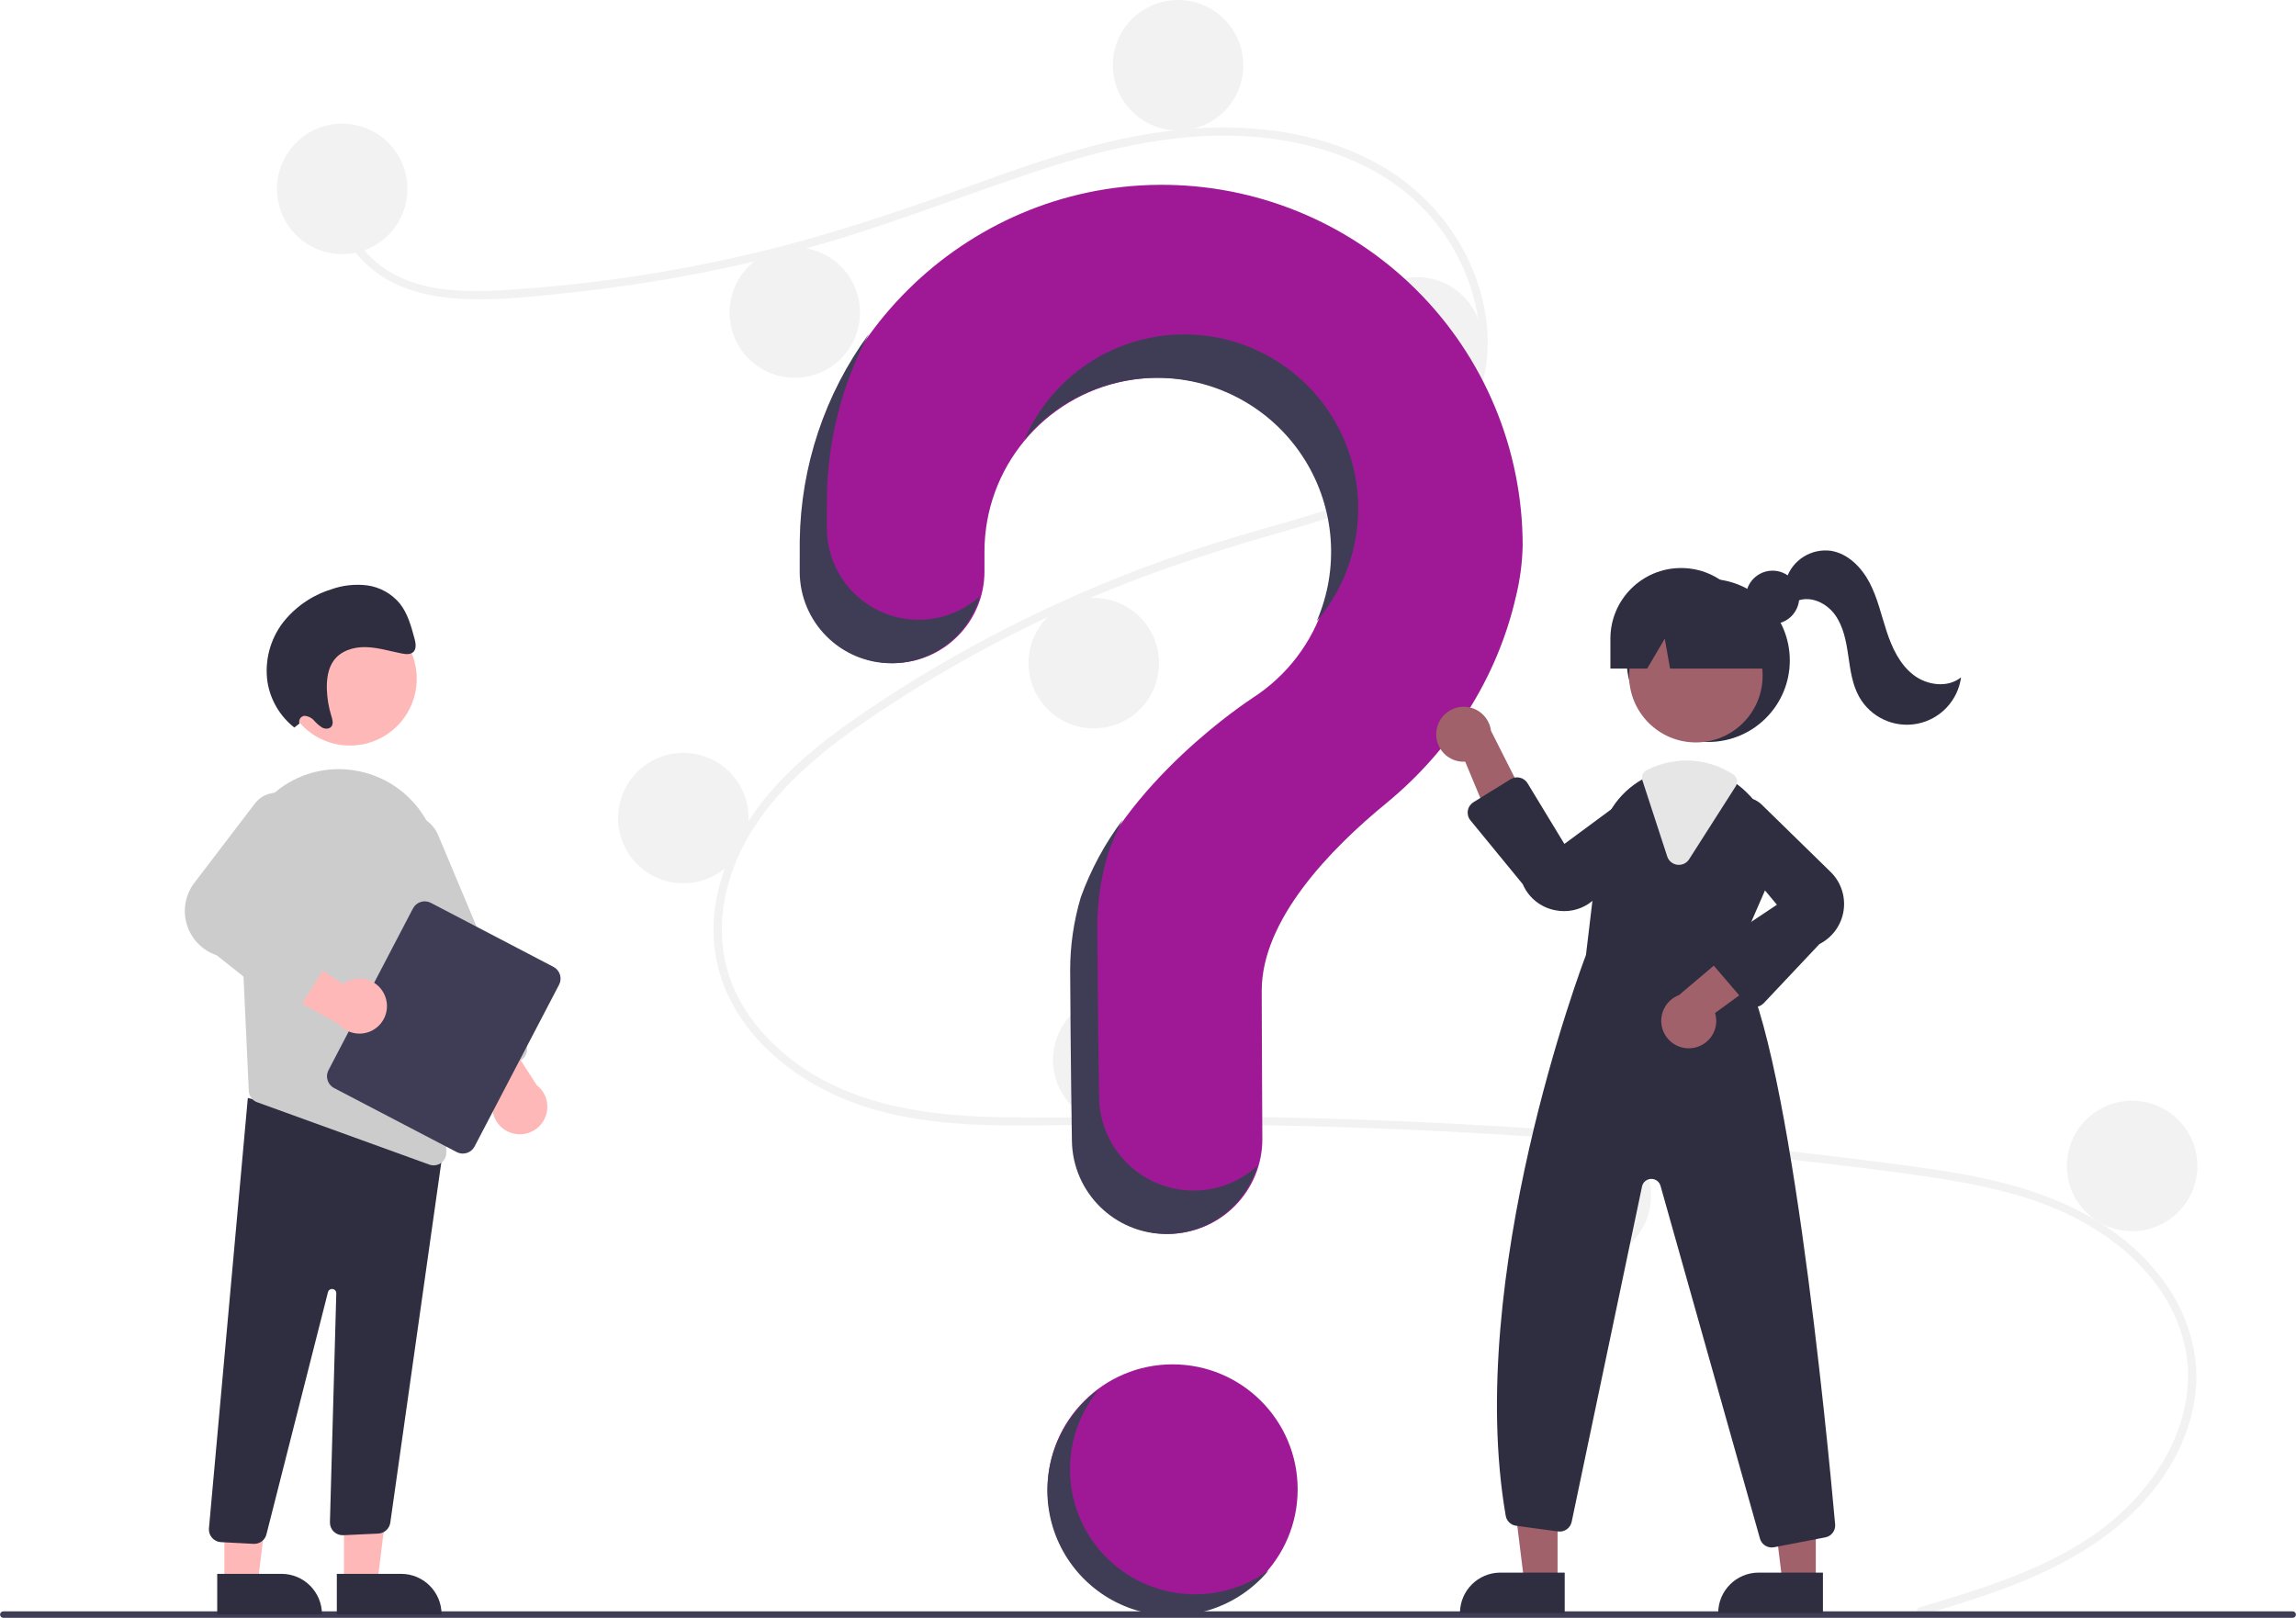
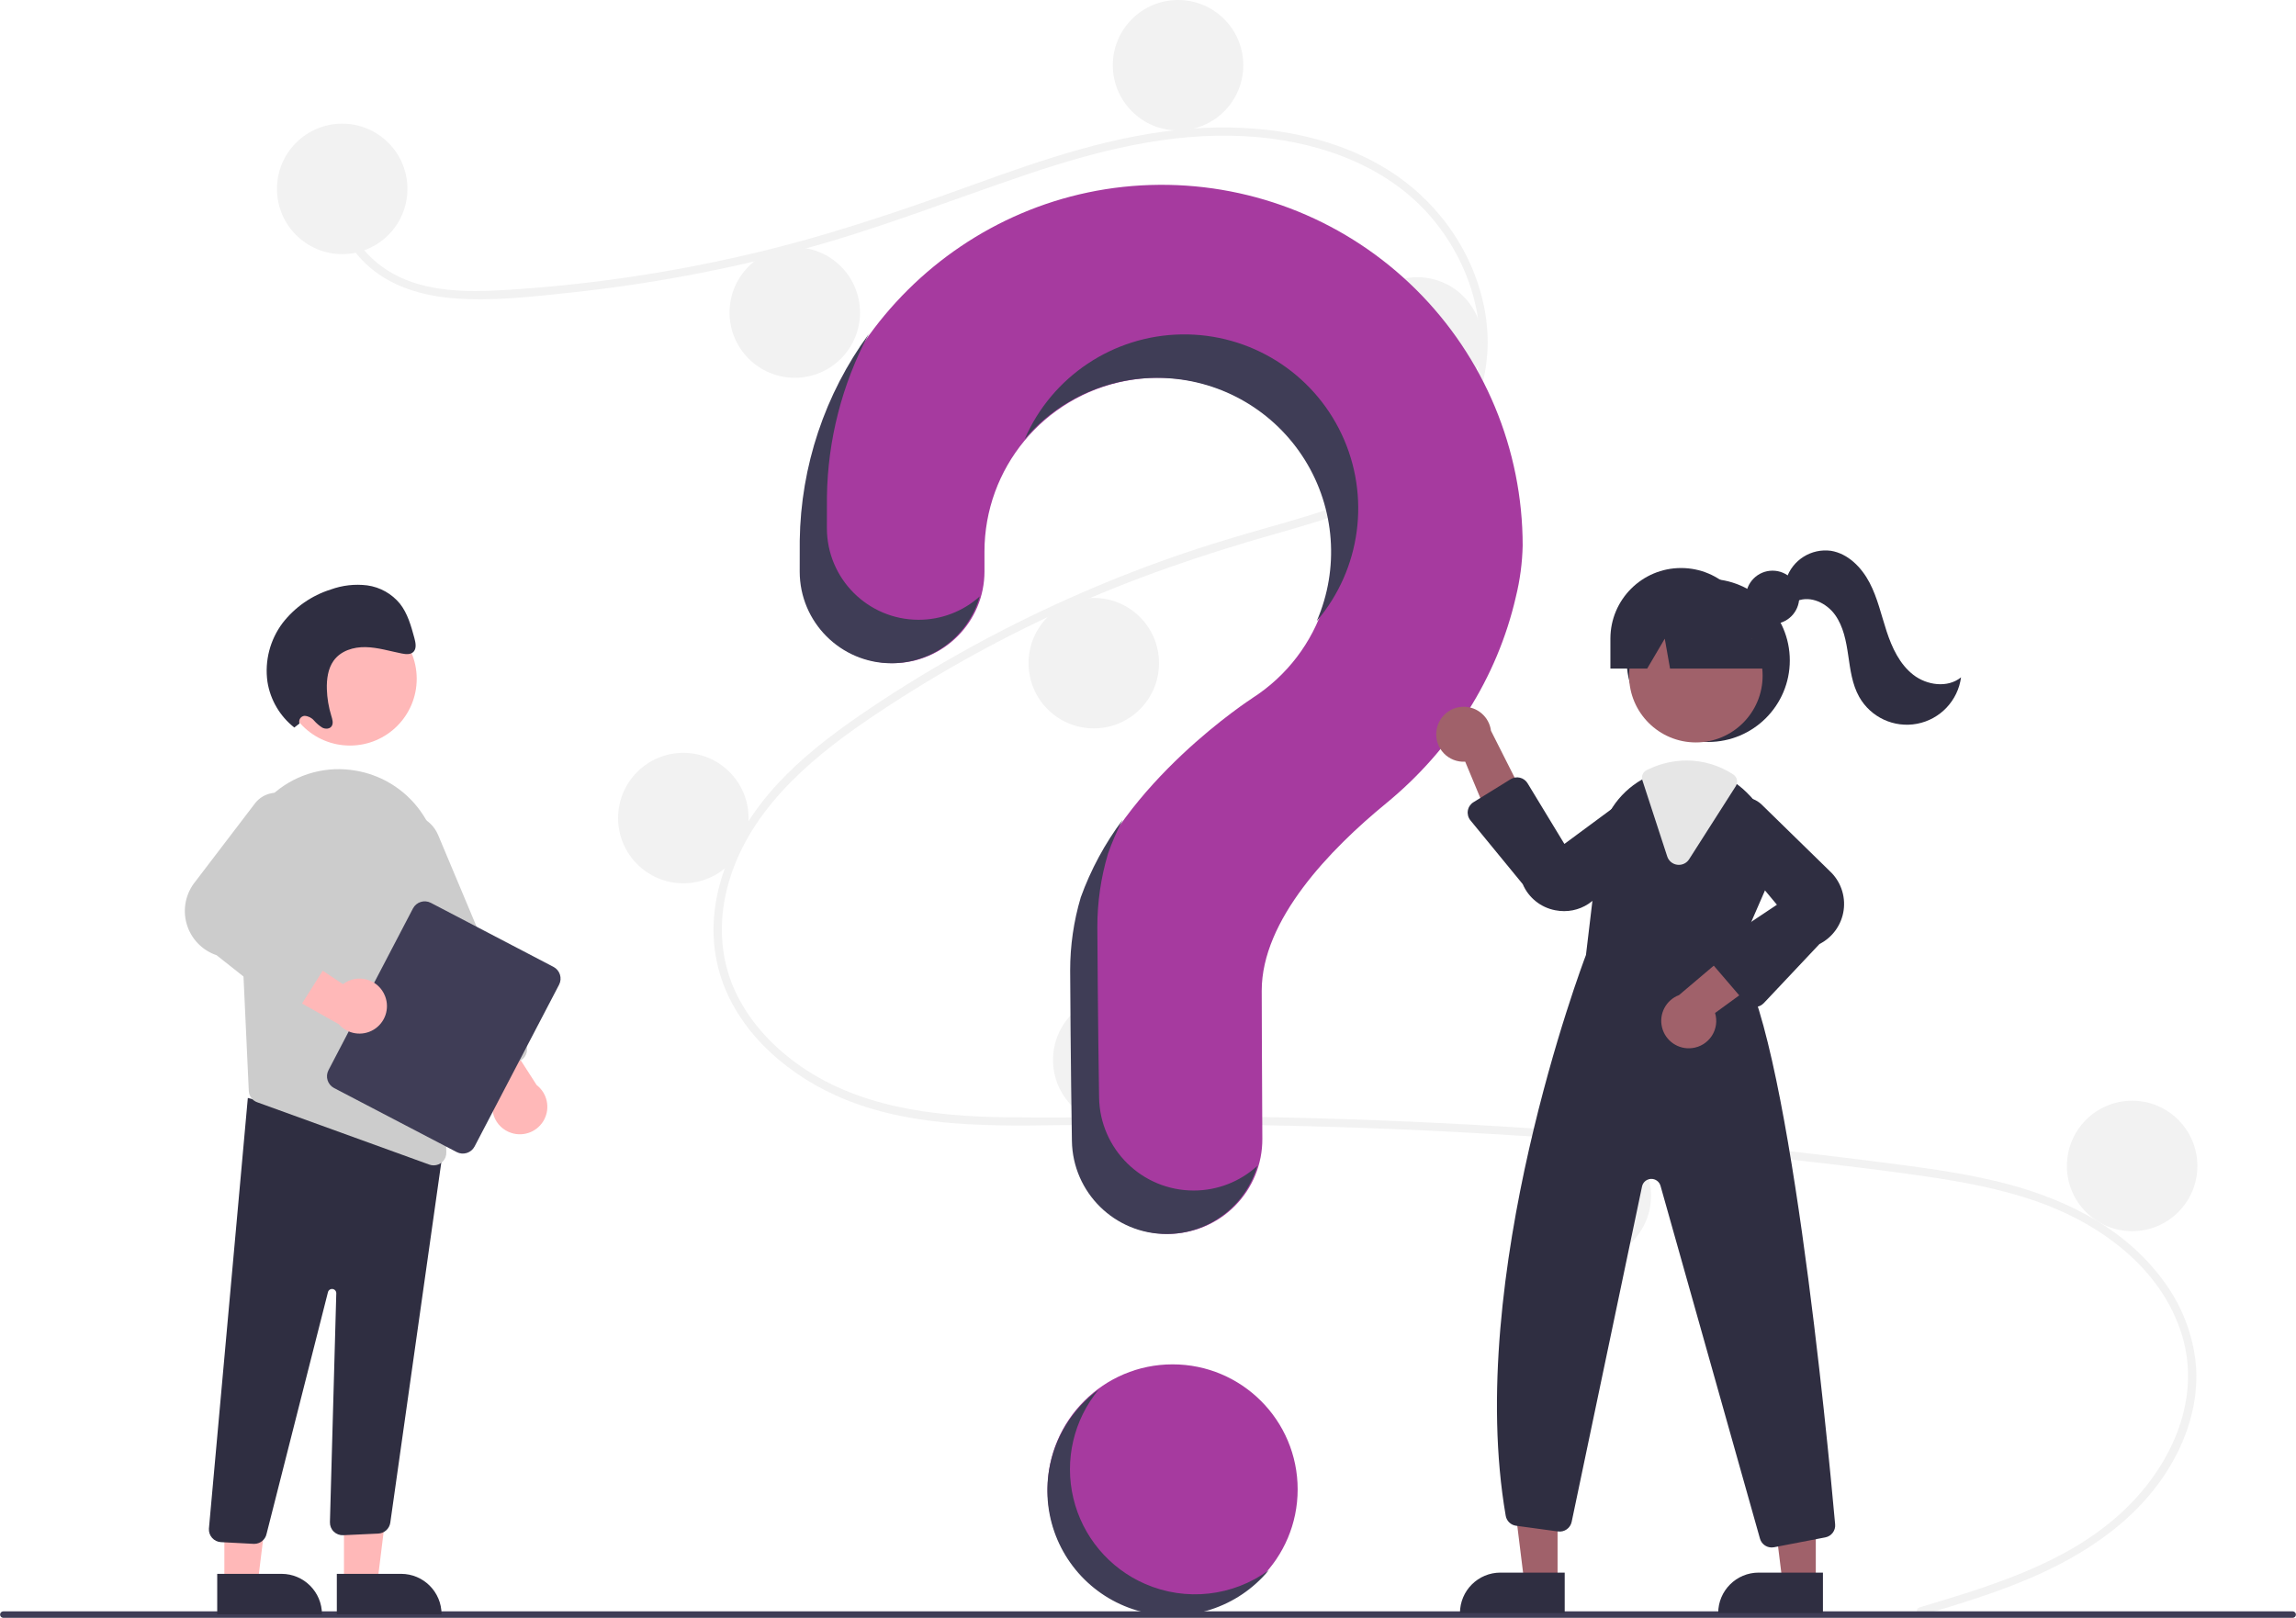
<svg xmlns="http://www.w3.org/2000/svg" data-name="Layer 1" width="844.675" height="595.262" viewBox="0 0 844.675 595.262">
-   <circle cx="431.393" cy="548" r="46" fill="#9f1997" />
+   <circle cx="431.393" cy="548" r="46" fill="#a63a9f" />
  <path d="M883.862,743.785c25.735-7.729,53.094-15.788,73.503-34.161,18.238-16.418,30.55-41.489,22.995-66.112-7.54-24.572-30.124-40.956-53.442-49.105-13.225-4.622-27.061-7.186-40.891-9.2-15.035-2.19-30.136-3.984-45.23-5.71q-91.677-10.486-184.044-12.811c-30.385-.765-60.764-.747-91.152-.306-27.139.394-55.722.384-80.899-11.151-19.578-8.97-37.348-25.289-42.803-46.734-6.297-24.755,5.318-49.964,21.98-67.892,8.783-9.45,19.047-17.404,29.636-24.717,11.487-7.934,23.375-15.306,35.521-22.188a494.634,494.634,0,0,1,74.767-34.468c12.746-4.634,25.68-8.633,38.728-12.321,11.017-3.115,22.068-6.234,32.716-10.477,20.583-8.204,40.161-22.1,45.395-44.881,4.96-21.591-3.403-45.031-18.065-61.071-16.963-18.557-42.539-26.692-67.06-28.008-27.528-1.478-54.422,5.412-80.297,14.156-27.597,9.326-54.599,20.049-82.778,27.603a556.958,556.958,0,0,1-85.196,15.837c-14.082,1.5-28.59,3.193-42.756,2.045-11.872-.962-23.684-4.454-32.434-12.88-7.503-7.225-11.972-17.154-10.435-27.632.279-1.903,3.17-1.094,2.893.798-1.87,12.755,6.8,24.509,17.484,30.529,12.348,6.958,27.374,6.968,41.122,6.172a537.825,537.825,0,0,0,88.515-12.796c28.593-6.531,56.164-15.866,83.704-25.839,26.156-9.472,52.897-18.716,80.84-20.767,24.246-1.78,49.752,1.752,70.874,14.423,18.564,11.136,32.215,29.707,36.565,51.018,4.25,20.825-1.636,41.785-17.4,56.317-16.321,15.046-38.701,21.479-59.557,27.404-26.452,7.514-52.337,16.298-77.392,27.703a485.824,485.824,0,0,0-72.8,40.928c-22.246,15.202-44.201,34.331-51.237,61.451-3.277,12.633-2.672,26.032,2.812,37.965,4.876,10.61,12.907,19.535,22.262,26.419,22.321,16.424,50.453,19.797,77.414,20.132,30.281.377,60.564-.645,90.855-.148q92.599,1.52,184.819,11.273,23.108,2.446,46.158,5.407c13.822,1.776,27.69,3.541,41.278,6.695,24.162,5.608,47.674,16.392,62.692,36.878a61.319,61.319,0,0,1,11.947,30.446c1.051,11.524-1.77,23.069-6.98,33.321-11.532,22.69-33.134,37.123-56.073,46.605-12.287,5.079-25.032,8.926-37.752,12.746-1.853.557-2.645-2.338-.798-2.893Z" transform="translate(-177.6623 -152.3692)" fill="#f2f2f2" />
  <circle cx="125.893" cy="69.5" r="24" fill="#f2f2f2" />
  <circle cx="292.393" cy="115" r="24" fill="#f2f2f2" />
  <circle cx="433.393" cy="24" r="24" fill="#f2f2f2" />
  <circle cx="521.393" cy="126" r="24" fill="#f2f2f2" />
  <circle cx="402.393" cy="244" r="24" fill="#f2f2f2" />
  <circle cx="251.393" cy="301" r="24" fill="#f2f2f2" />
  <circle cx="411.393" cy="390" r="24" fill="#f2f2f2" />
  <circle cx="583.393" cy="440" r="24" fill="#f2f2f2" />
  <circle cx="784.393" cy="429" r="24" fill="#f2f2f2" />
-   <path d="M604.128,220.373c-71.892.508-130.756,58.93-131.777,130.816-.009.664-.014,5.33-.013,11.434a33.748,33.748,0,0,0,33.744,33.746h0a33.769,33.769,0,0,0,33.761-33.798c-.003-4.152-.006-7.026-.006-7.202a64,64,0,1,1,98.52,53.879l.012.014s-48.028,30.92-62.671,73.335l.012.003a94.004,94.004,0,0,0-3.874,26.768c0,3.725.219,36.321.643,62.778a34.786,34.786,0,0,0,34.79,34.222h0a34.796,34.796,0,0,0,34.794-35.011c-.147-24.229-.227-52.442-.227-54.489,0-26.045,25.125-51.995,45.764-68.917,23.766-19.487,40.868-46.043,47.737-75.999a86.762,86.762,0,0,0,2.499-18.834A132.75,132.75,0,0,0,604.128,220.373Z" transform="translate(-177.6623 -152.3692)" fill="#9f1997" />
+   <path d="M604.128,220.373c-71.892.508-130.756,58.93-131.777,130.816-.009.664-.014,5.33-.013,11.434a33.748,33.748,0,0,0,33.744,33.746h0a33.769,33.769,0,0,0,33.761-33.798c-.003-4.152-.006-7.026-.006-7.202a64,64,0,1,1,98.52,53.879l.012.014s-48.028,30.92-62.671,73.335l.012.003a94.004,94.004,0,0,0-3.874,26.768c0,3.725.219,36.321.643,62.778a34.786,34.786,0,0,0,34.79,34.222h0a34.796,34.796,0,0,0,34.794-35.011c-.147-24.229-.227-52.442-.227-54.489,0-26.045,25.125-51.995,45.764-68.917,23.766-19.487,40.868-46.043,47.737-75.999a86.762,86.762,0,0,0,2.499-18.834A132.75,132.75,0,0,0,604.128,220.373Z" transform="translate(-177.6623 -152.3692)" fill="#a63a9f" />
  <path d="M1021.147,747.631H178.853a1.191,1.191,0,0,1,0-2.381h842.294a1.191,1.191,0,0,1,0,2.381Z" transform="translate(-177.6623 -152.3692)" fill="#3f3d56" />
  <circle cx="628.449" cy="242.996" r="30" fill="#2f2e41" />
  <polygon points="573.012 582.129 560.753 582.129 554.92 534.841 573.015 534.841 573.012 582.129" fill="#a0616a" />
  <path d="M551.996,578.626h23.644a0,0,0,0,1,0,0v14.887a0,0,0,0,1,0,0H537.109a0,0,0,0,1,0,0v0A14.887,14.887,0,0,1,551.996,578.626Z" fill="#2f2e41" />
  <polygon points="668.012 582.129 655.753 582.129 649.92 534.841 668.015 534.841 668.012 582.129" fill="#a0616a" />
  <path d="M646.996,578.626h23.644a0,0,0,0,1,0,0v14.887a0,0,0,0,1,0,0H632.109a0,0,0,0,1,0,0v0A14.887,14.887,0,0,1,646.996,578.626Z" fill="#2f2e41" />
  <circle cx="623.89" cy="248.61" r="24.561" fill="#a0616a" />
  <path d="M816.191,504.775l10.99-25.25a31.383,31.383,0,0,0-6.95-35.6,31.873,31.873,0,0,0-3.07-2.67,30.935,30.935,0,0,0-18.99-6.57,32.179,32.179,0,0,0-13.4,2.98c-.36.16-.71.33-1.07.5-.69.33-1.37.69-2.03,1.06a31.678,31.678,0,0,0-15.7,23.88l-4.85,40.64c-1.22,3.19-44.74,118.39-29.52,206.34a4.467,4.467,0,0,0,3.82,3.67l15.43,2.1a4.497,4.497,0,0,0,5.01-3.53l25.89-123.41a3.503,3.503,0,0,1,6.8-.23l36.58,129.78a4.471,4.471,0,0,0,4.31,3.28,5.122,5.122,0,0,0,.87-.08l18.85-3.63a4.471,4.471,0,0,0,3.63-4.81C850.021,682.335,835.301,527.605,816.191,504.775Z" transform="translate(-177.6623 -152.3692)" fill="#2f2e41" />
  <path d="M706.102,421.419A10.056,10.056,0,0,0,716.696,432.623l13.729,32.992,10.385-15.394-14.629-28.97a10.11,10.11,0,0,0-20.079.169Z" transform="translate(-177.6623 -152.3692)" fill="#a0616a" />
  <path d="M800.19,537.996a10.056,10.056,0,0,0,8.427-12.913l28.885-21.038-17.39-6.512-24.764,20.977a10.11,10.11,0,0,0,4.842,19.487Z" transform="translate(-177.6623 -152.3692)" fill="#a0616a" />
  <path d="M753.102,487.61a17.057,17.057,0,0,1-3.298-.325,16.305,16.305,0,0,1-11.948-9.616l-19.234-23.453a4.501,4.501,0,0,1,1.111-6.681l13.684-8.471a4.5,4.5,0,0,1,6.215,1.49l13.556,22.334L779.15,443.702A9.721,9.721,0,0,1,790.46,459.264l-25.912,23.637A16.253,16.253,0,0,1,753.102,487.61Z" transform="translate(-177.6623 -152.3692)" fill="#2f2e41" />
  <path d="M823.252,522.883c-.035,0-.071,0-.106-.001a4.508,4.508,0,0,1-3.311-1.57l-12.166-14.193a4.5,4.5,0,0,1,.92-6.673l22.781-15.188-20.638-24.812a9.721,9.721,0,0,1,14.887-12.183l25.084,24.513a16.525,16.525,0,0,1-3.675,26.94l-20.501,21.754A4.507,4.507,0,0,1,823.252,522.883Z" transform="translate(-177.6623 -152.3692)" fill="#2f2e41" />
  <path d="M795.307,470.584a4.632,4.632,0,0,1-.584-.037,4.461,4.461,0,0,1-3.71-3.069l-9.142-28.029a3.083,3.083,0,0,1,1.594-3.725l.297-.14c.269-.128.535-.254.807-.375a32.574,32.574,0,0,1,13.603-3.023,31.327,31.327,0,0,1,17.161,5.157,3.13,3.13,0,0,1,.901,4.294L799.084,468.504A4.455,4.455,0,0,1,795.307,470.584Z" transform="translate(-177.6623 -152.3692)" fill="#e6e6e6" />
  <circle cx="652.101" cy="219.786" r="9.817" fill="#2f2e41" />
  <path d="M796.111,361.365h0a26,26,0,0,0-26,26v11h13.529l6.471-11,1.941,11h41.059l-11-11A26,26,0,0,0,796.111,361.365Z" transform="translate(-177.6623 -152.3692)" fill="#2f2e41" />
  <path d="M834.809,365.431a15.15,15.15,0,0,1,16.481-10.396c6.256,1.046,11.202,6.075,14.149,11.691s4.308,11.903,6.289,17.928,4.791,12.084,9.793,15.984,12.677,4.958,17.59.946a20.118,20.118,0,0,1-37.477,7.181c-2.592-4.612-3.261-10.017-4.03-15.251s-1.767-10.65-4.862-14.94-8.888-7.093-13.804-5.139Z" transform="translate(-177.6623 -152.3692)" fill="#2f2e41" />
  <path d="M515.609,380.408h0a33.748,33.748,0,0,1-33.744-33.746c-0-6.104.004-10.771.013-11.434a131.507,131.507,0,0,1,15.359-59.909,131.803,131.803,0,0,0-25.359,75.909c-.009.664-.014,5.33-.013,11.434a33.748,33.748,0,0,0,33.744,33.746h0A33.773,33.773,0,0,0,538.097,371.817,33.622,33.622,0,0,1,515.609,380.408Z" transform="translate(-177.6623 -152.3692)" fill="#3f3d56" />
  <path d="M606.415,291.478a64.004,64.004,0,0,1,55.659,89.413,63.997,63.997,0,1,0-107.426-66.985A63.871,63.871,0,0,1,606.415,291.478Z" transform="translate(-177.6623 -152.3692)" fill="#3f3d56" />
  <path d="M616.797,590.408h0a34.787,34.787,0,0,1-34.79-34.222c-.423-26.456-.643-59.052-.643-62.778a94.004,94.004,0,0,1,3.874-26.768l-.012-.003a95.069,95.069,0,0,1,5.494-12.701,110.047,110.047,0,0,0-15.494,28.701l.012.003a94.004,94.004,0,0,0-3.874,26.768c0,3.725.219,36.321.643,62.778a34.787,34.787,0,0,0,34.79,34.222h0a34.803,34.803,0,0,0,33.402-25.048A34.66,34.66,0,0,1,616.797,590.408Z" transform="translate(-177.6623 -152.3692)" fill="#3f3d56" />
  <polygon points="126.541 582.585 138.8 582.584 144.633 535.296 126.538 535.297 126.541 582.585" fill="#ffb8b8" />
  <path d="M301.576,731.451H340.107a0,0,0,0,1,0,0v14.887a0,0,0,0,1,0,0H316.463A14.887,14.887,0,0,1,301.576,731.451v0A0,0,0,0,1,301.576,731.451Z" transform="translate(464.0541 1325.404) rotate(179.9974)" fill="#2f2e41" />
  <polygon points="82.541 582.585 94.8 582.584 100.633 535.296 82.538 535.297 82.541 582.585" fill="#ffb8b8" />
  <path d="M257.576,731.451H296.107a0,0,0,0,1,0,0v14.887a0,0,0,0,1,0,0H272.463A14.887,14.887,0,0,1,257.576,731.451v0A0,0,0,0,1,257.576,731.451Z" transform="translate(376.0541 1325.406) rotate(179.9974)" fill="#2f2e41" />
  <path d="M270.917,720.411l-11.975-.63a4.673,4.673,0,0,1-4.419-4.967l14.313-158.466,65.911,17.786,6.35-1.732L321.239,712.686a4.696,4.696,0,0,1-4.358,3.945l-12.909.601a4.674,4.674,0,0,1-4.931-4.796l2.339-84.196a1.558,1.558,0,0,0-3.083-.36L275.739,716.692a4.646,4.646,0,0,1-4.569,3.725C271.086,720.418,271.002,720.416,270.917,720.411Z" transform="translate(-177.6623 -152.3692)" fill="#2f2e41" />
  <circle cx="128.742" cy="249.759" r="24.561" fill="#ffb8b8" />
  <path d="M265.512,474.287l2.701,58.267.976,21.199a4.642,4.642,0,0,0,3.074,4.175l63.336,22.943a4.477,4.477,0,0,0,1.6.28,4.644,4.644,0,0,0,4.664-4.788L339.266,471.597A36.93,36.93,0,0,0,308.522,435.92c-.613-.093-1.236-.187-1.859-.27a36.249,36.249,0,0,0-29.165,9.441,37.236,37.236,0,0,0-11.986,29.196Z" transform="translate(-177.6623 -152.3692)" fill="#ccc" />
  <path d="M365.855,569.245a10.064,10.064,0,0,1-5.369-15.227l-21.478-28.56,18.534-1.147,17.554,27.297a10.111,10.111,0,0,1-9.242,17.637Z" transform="translate(-177.6623 -152.3692)" fill="#ffb8b8" />
  <path d="M350.753,548.85a4.644,4.644,0,0,1-2.541-2.518L315.854,469.237a12.463,12.463,0,1,1,22.984-9.647l32.358,77.095a4.679,4.679,0,0,1-2.5,6.118l-14.365,6.029a4.642,4.642,0,0,1-3.577.017Z" transform="translate(-177.6623 -152.3692)" fill="#ccc" />
  <path d="M298.508,546.131,329.587,486.622a4.878,4.878,0,0,1,6.575-2.063l45.112,23.56a4.878,4.878,0,0,1,2.063,6.575l-31.079,59.509a4.878,4.878,0,0,1-6.575,2.063L300.571,552.706A4.878,4.878,0,0,1,298.508,546.131Z" transform="translate(-177.6623 -152.3692)" fill="#3f3d56" />
  <path d="M319.351,518.943a10.064,10.064,0,0,0-15.517-4.46l-29.778-19.754-.051,18.57L302.29,529.21a10.111,10.111,0,0,0,17.06-10.267Z" transform="translate(-177.6623 -152.3692)" fill="#ffb8b8" />
  <path d="M281.701,523.119l-24.337-19.278a17.163,17.163,0,0,1-7.823-27.135l22.097-28.96a10.096,10.096,0,0,1,17.13,10.284l-17.484,28.6,25.694,12.187a4.674,4.674,0,0,1,1.948,6.72l-10.372,16.414a4.682,4.682,0,0,1-3.167,2.111c-.026.004-.051.008-.077.012A4.696,4.696,0,0,1,281.701,523.119Z" transform="translate(-177.6623 -152.3692)" fill="#ccc" />
  <path d="M287.845,418.574a2.135,2.135,0,0,1,1.856-2.819,4.93,4.93,0,0,1,3.476,1.715,13.833,13.833,0,0,0,3.071,2.637c1.188.599,2.8.514,3.477-.628.636-1.072.2-2.508-.185-3.753a36.907,36.907,0,0,1-1.63-9.77c-.111-3.7.411-7.562,2.46-10.448,2.644-3.725,7.371-5.139,11.845-5.036s8.875,1.484,13.307,2.357c1.53.301,3.328.456,4.352-.73,1.088-1.261.688-3.301.226-5.004-1.201-4.417-2.475-8.985-5.265-12.552a18.898,18.898,0,0,0-12.061-6.79,28.938,28.938,0,0,0-13.462,1.528,36.096,36.096,0,0,0-17.683,12.319,29.236,29.236,0,0,0-5.578,21.6,26.667,26.667,0,0,0,9.886,16.855Z" transform="translate(-177.6623 -152.3692)" fill="#2f2e41" />
  <path d="M598.92,735.149a45.994,45.994,0,0,1-17.07-71.489,45.997,45.997,0,1,0,62.569,66.464A45.969,45.969,0,0,1,598.92,735.149Z" transform="translate(-177.6623 -152.3692)" fill="#3f3d56" />
</svg>
